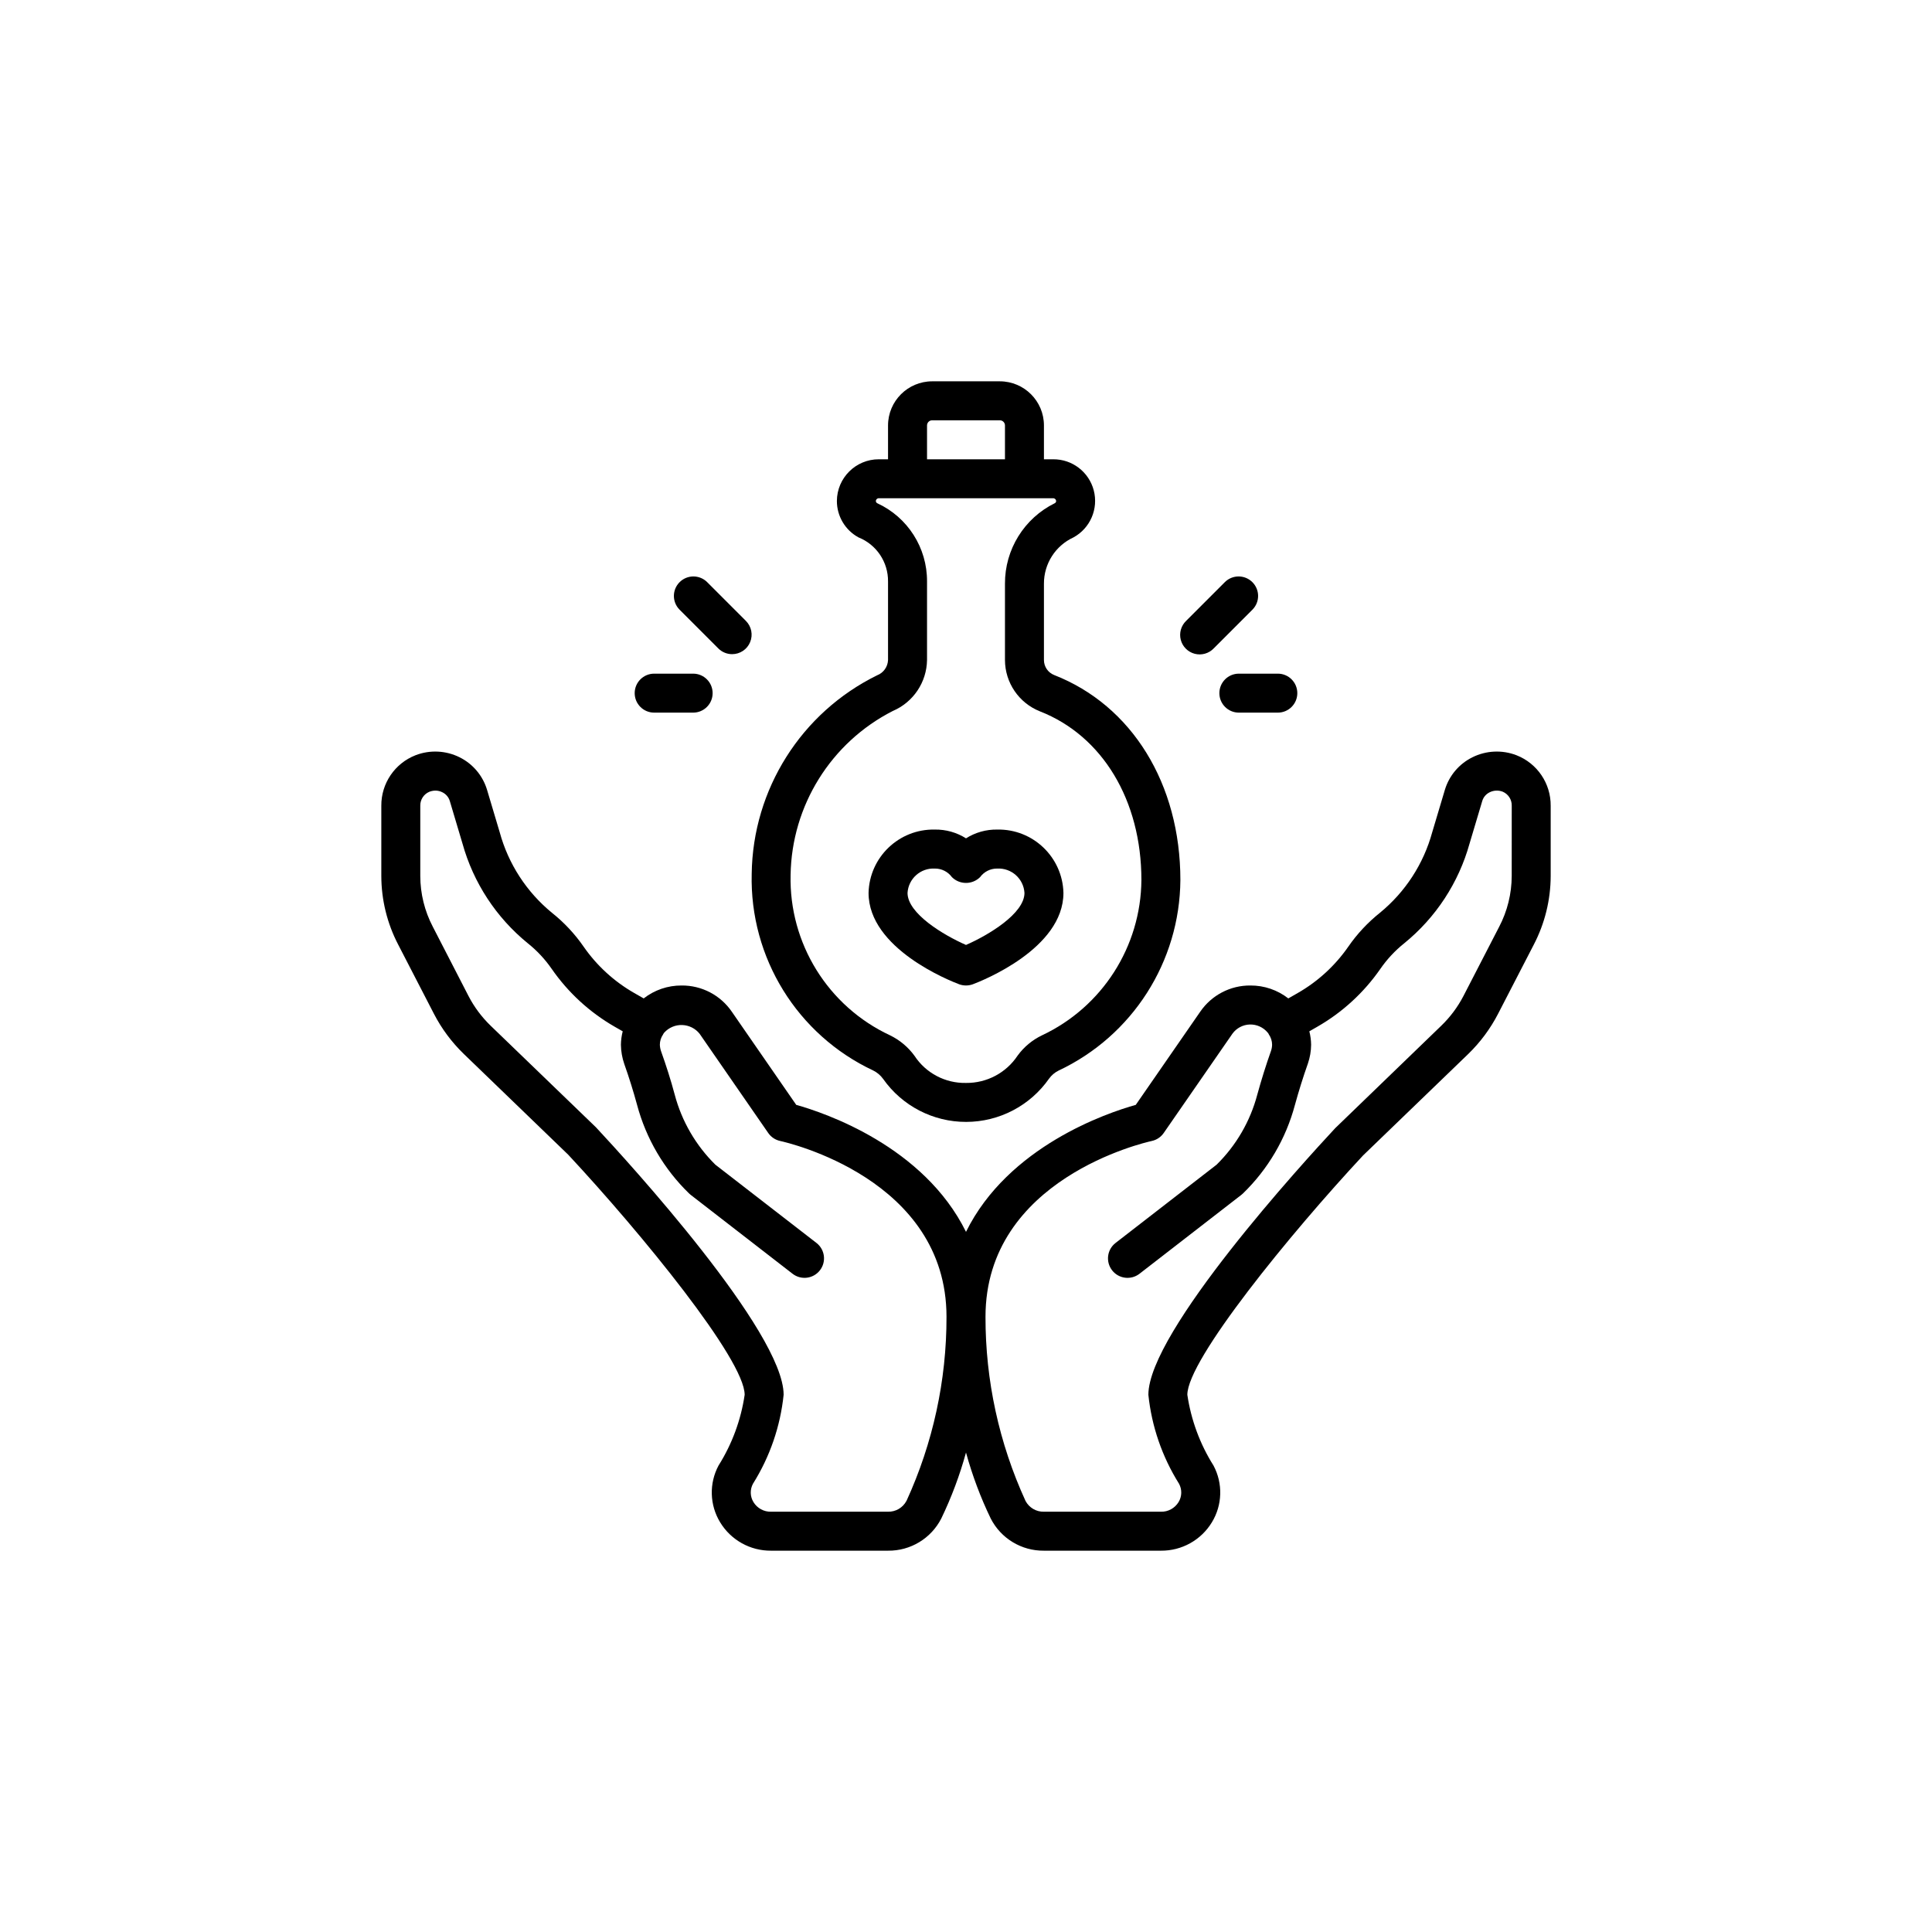
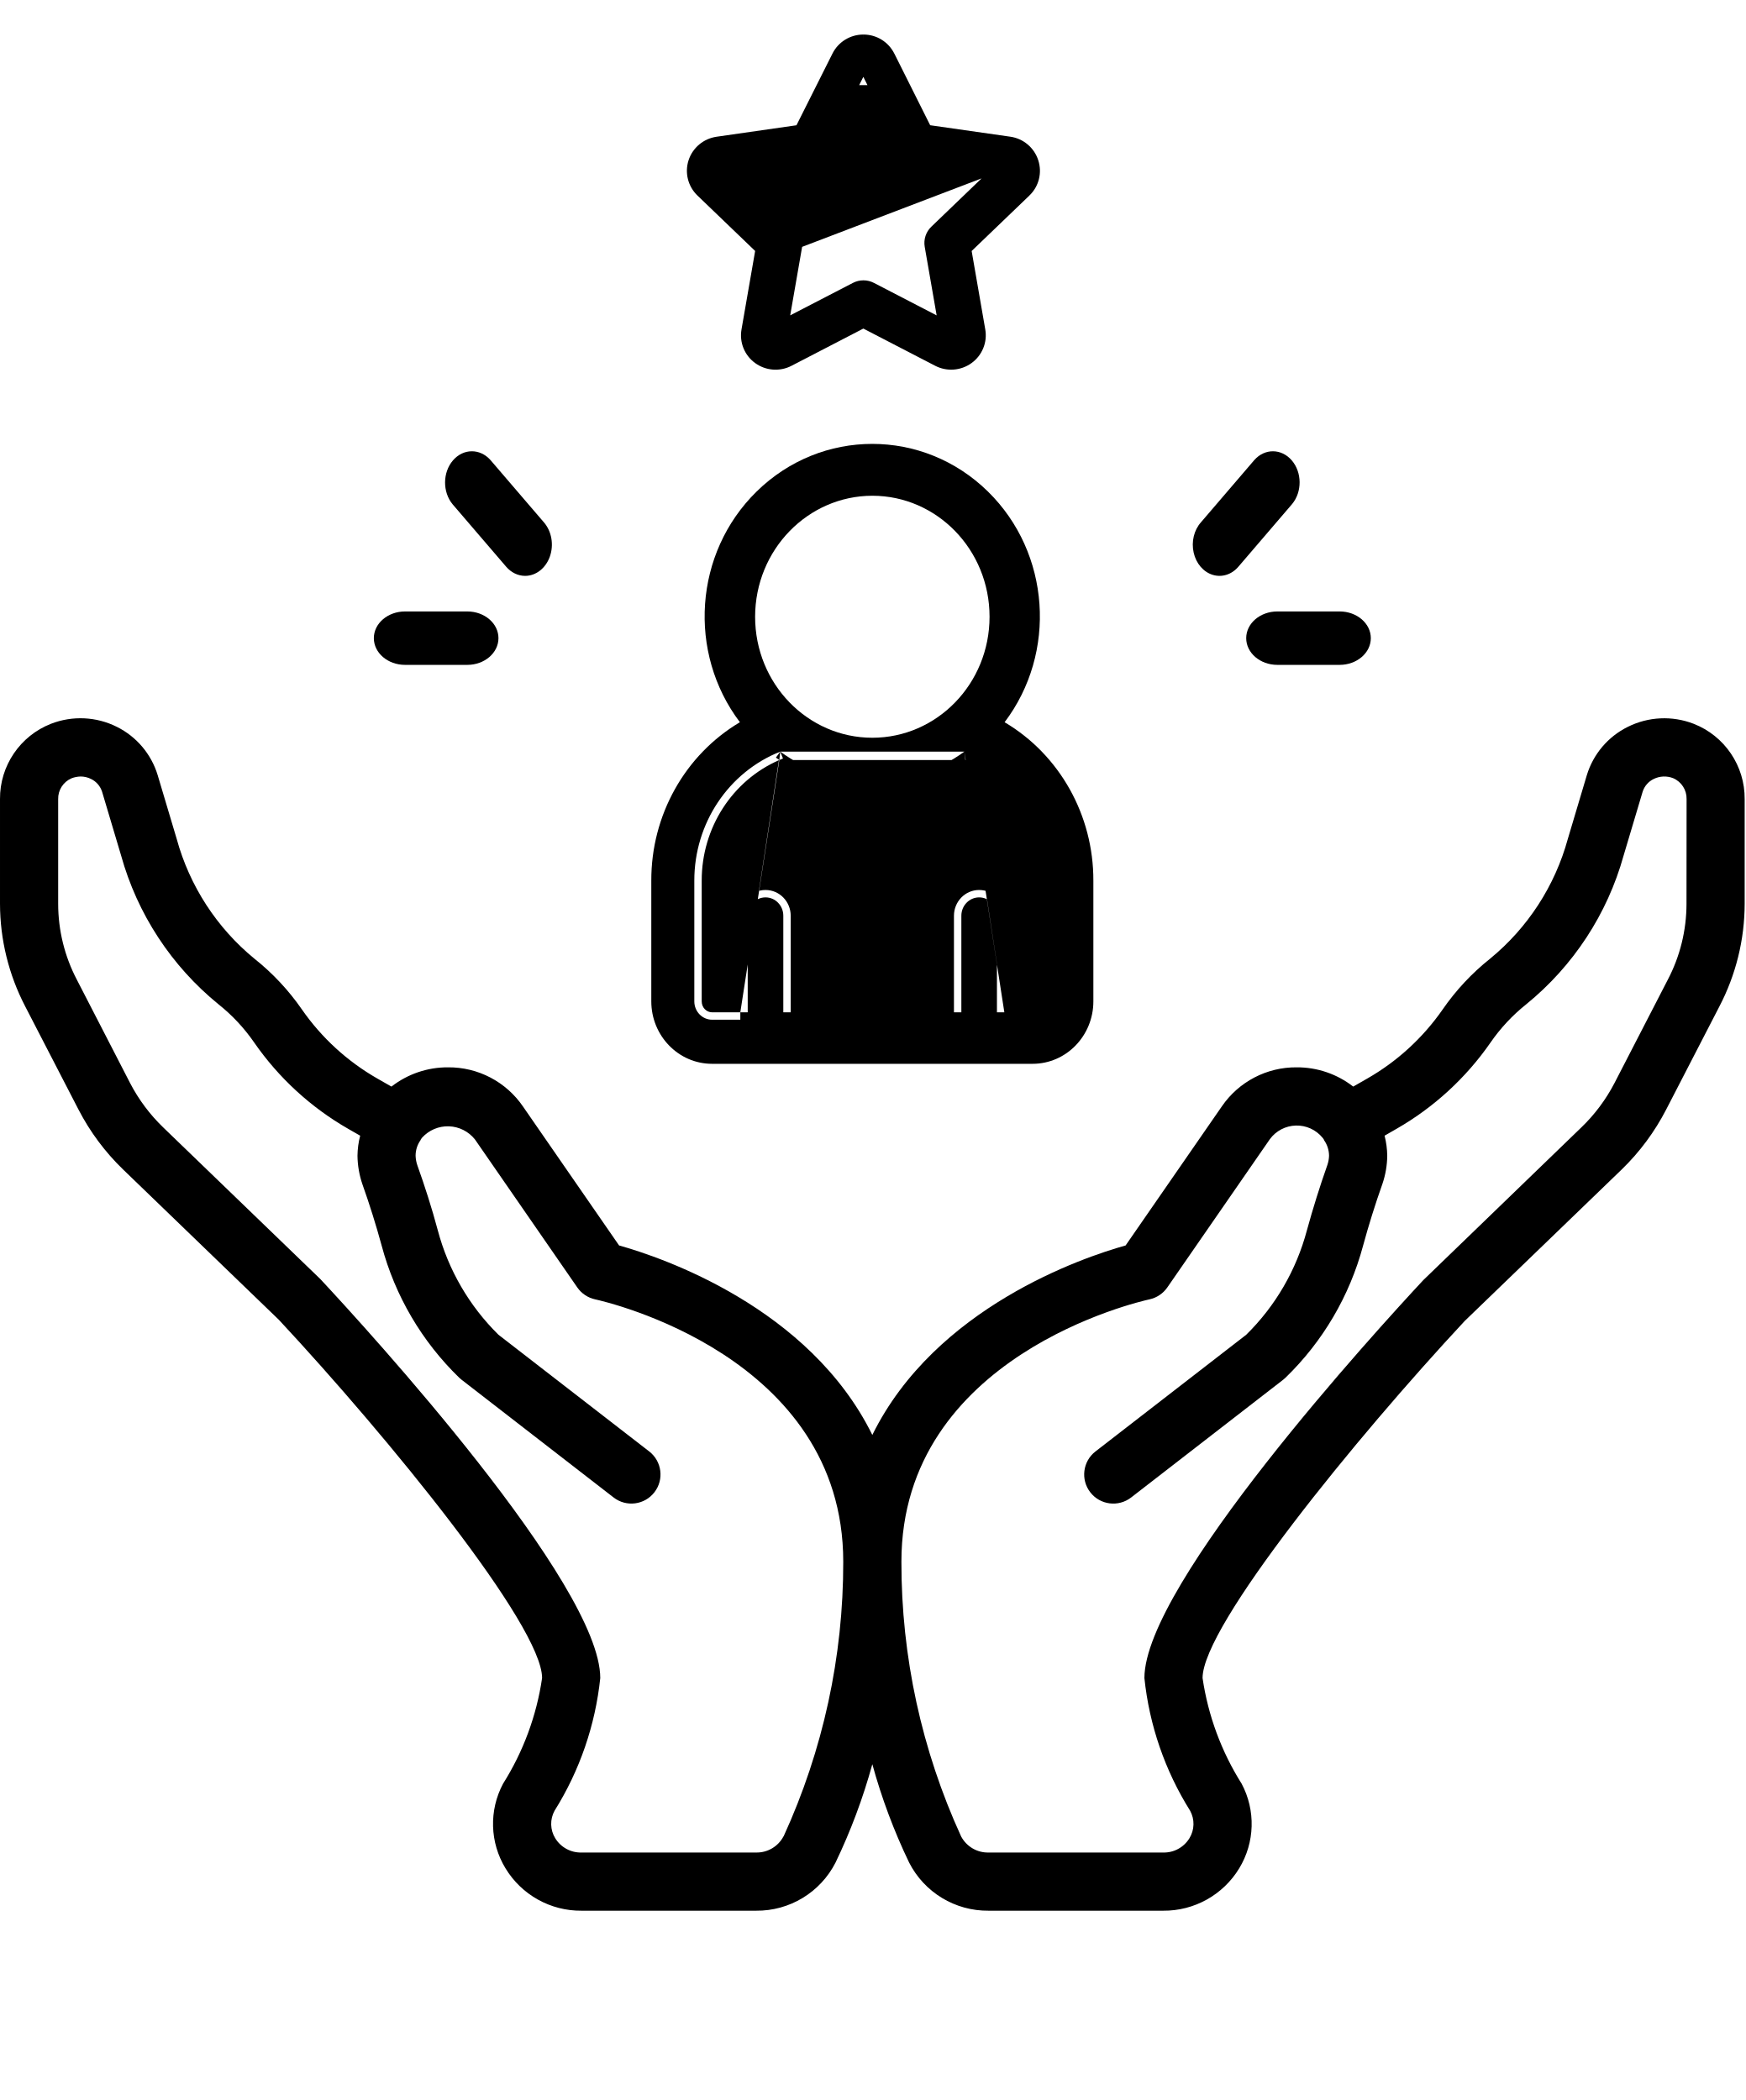
- <svg xmlns="http://www.w3.org/2000/svg" width="76" height="76" viewBox="0 0 76 76" fill="none">
-   <rect width="76" height="76" />
-   <g clip-path="url(#clip0_28897_2114)">
-     <path d="M34.167 35.125C34.167 37.318 37.366 38.581 37.731 38.719C37.904 38.782 38.094 38.782 38.268 38.719C38.634 38.581 41.833 37.318 41.833 35.125C41.799 33.718 40.634 32.604 39.227 32.633C38.793 32.626 38.367 32.746 38 32.978C37.634 32.746 37.207 32.626 36.773 32.633C35.366 32.604 34.201 33.718 34.167 35.125ZM36.773 34.167C37.039 34.164 37.289 34.29 37.446 34.504C37.752 34.808 38.247 34.808 38.554 34.504C38.711 34.29 38.961 34.164 39.227 34.167C39.787 34.138 40.266 34.565 40.3 35.125C40.3 35.934 38.892 36.781 38 37.172C37.109 36.781 35.7 35.934 35.7 35.125C35.734 34.565 36.213 34.138 36.773 34.167Z" fill="black" />
-     <path d="M59.654 29.709C59.089 29.491 58.459 29.521 57.918 29.791C57.398 30.049 57.007 30.51 56.839 31.066L56.338 32.745C55.998 33.985 55.281 35.088 54.287 35.903C53.806 36.287 53.383 36.739 53.034 37.246C52.516 37.99 51.841 38.609 51.055 39.06L50.679 39.275C50.253 38.943 49.728 38.764 49.188 38.767C48.401 38.76 47.662 39.146 47.216 39.795L44.678 43.463C43.554 43.776 39.66 45.093 38 48.458C36.34 45.093 32.447 43.776 31.322 43.463L28.792 39.804C28.347 39.149 27.604 38.76 26.812 38.767C26.272 38.764 25.747 38.943 25.321 39.275L24.952 39.064C24.16 38.612 23.479 37.989 22.959 37.24C22.61 36.736 22.189 36.285 21.709 35.904C20.715 35.089 19.998 33.985 19.659 32.745L19.158 31.066C18.99 30.511 18.601 30.05 18.082 29.791C17.541 29.521 16.91 29.491 16.346 29.709C15.529 30.029 14.994 30.818 15 31.695V34.455C15.001 35.397 15.229 36.325 15.665 37.161L17.07 39.881C17.373 40.467 17.769 40.999 18.243 41.458L22.352 45.423C25.234 48.515 29.293 53.487 29.293 54.867C29.148 55.857 28.797 56.806 28.264 57.653C27.89 58.355 27.914 59.203 28.328 59.883C28.752 60.583 29.515 61.008 30.333 61H34.933C35.816 61.01 36.629 60.518 37.029 59.731C37.431 58.898 37.755 58.03 38 57.139C38.245 58.03 38.569 58.898 38.971 59.731C39.371 60.518 40.184 61.01 41.066 61H45.667C46.486 61.008 47.248 60.584 47.673 59.883C48.087 59.203 48.111 58.355 47.737 57.653C47.204 56.806 46.853 55.857 46.707 54.867C46.707 53.487 50.766 48.515 53.62 45.452L57.76 41.458C58.233 40.999 58.628 40.466 58.93 39.881L60.331 37.168C60.768 36.331 60.998 35.402 61 34.458V31.698C61.008 30.82 60.472 30.029 59.654 29.709ZM35.657 59.042C35.516 59.309 35.236 59.474 34.933 59.467H30.333C30.052 59.475 29.787 59.331 29.64 59.09C29.504 58.87 29.497 58.593 29.621 58.365C30.285 57.306 30.697 56.11 30.826 54.867C30.826 52.391 24.701 45.694 23.446 44.348L19.306 40.354C18.951 40.012 18.654 39.615 18.428 39.177L17.026 36.456C16.703 35.839 16.534 35.154 16.533 34.458V31.698C16.527 31.461 16.666 31.243 16.884 31.149C16.96 31.118 17.042 31.102 17.125 31.1C17.22 31.1 17.314 31.122 17.399 31.165C17.539 31.232 17.645 31.354 17.692 31.503L18.192 33.18C18.621 34.724 19.52 36.096 20.763 37.107C21.123 37.394 21.439 37.733 21.701 38.111C22.349 39.046 23.197 39.825 24.184 40.391L24.496 40.569C24.451 40.742 24.428 40.919 24.425 41.098C24.429 41.355 24.473 41.61 24.557 41.853C24.741 42.371 24.917 42.931 25.062 43.467C25.416 44.79 26.122 45.993 27.106 46.947C27.125 46.967 27.146 46.985 27.169 47.002L31.178 50.107C31.513 50.366 31.995 50.305 32.254 49.97C32.514 49.635 32.452 49.153 32.117 48.894L28.141 45.816C27.372 45.058 26.82 44.108 26.543 43.065C26.39 42.489 26.198 41.893 26.006 41.357C25.977 41.274 25.96 41.186 25.957 41.098C25.957 40.952 26.002 40.81 26.085 40.691C26.091 40.681 26.092 40.671 26.099 40.662C26.104 40.653 26.121 40.635 26.13 40.62C26.31 40.422 26.569 40.312 26.837 40.322C27.105 40.331 27.356 40.457 27.522 40.667L30.221 44.57C30.332 44.73 30.5 44.842 30.69 44.883C30.959 44.942 37.233 46.37 37.233 51.8C37.237 54.3 36.7 56.77 35.659 59.042H35.657ZM59.467 34.458C59.465 35.155 59.296 35.842 58.972 36.46L57.57 39.177C57.343 39.615 57.046 40.012 56.691 40.354L52.526 44.377C51.299 45.694 45.174 52.391 45.174 54.867C45.303 56.11 45.716 57.306 46.379 58.365C46.504 58.593 46.496 58.87 46.361 59.09C46.213 59.331 45.949 59.475 45.667 59.467H41.066C40.764 59.475 40.483 59.31 40.341 59.042C39.3 56.77 38.763 54.3 38.767 51.8C38.767 46.37 45.041 44.942 45.309 44.883C45.499 44.842 45.666 44.73 45.777 44.57L48.483 40.66C48.643 40.441 48.895 40.309 49.166 40.301C49.437 40.294 49.696 40.412 49.869 40.621C49.878 40.636 49.891 40.648 49.9 40.663C49.909 40.677 49.907 40.682 49.913 40.691C49.996 40.811 50.041 40.953 50.041 41.098C50.039 41.181 50.025 41.262 49.998 41.34C49.802 41.893 49.615 42.49 49.456 43.069C49.179 44.111 48.627 45.06 47.858 45.816L43.883 48.895C43.548 49.154 43.487 49.636 43.747 49.971C44.007 50.306 44.489 50.366 44.824 50.107L48.833 47.002C48.855 46.985 48.876 46.967 48.896 46.947C49.879 45.994 50.585 44.792 50.938 43.469C51.085 42.933 51.26 42.371 51.45 41.835C51.531 41.597 51.574 41.349 51.576 41.098C51.574 40.919 51.55 40.742 51.506 40.569L51.825 40.386C52.807 39.822 53.651 39.047 54.297 38.117C54.56 37.736 54.877 37.395 55.239 37.106C56.482 36.096 57.38 34.725 57.809 33.182L58.31 31.503C58.356 31.354 58.462 31.232 58.602 31.165C58.764 31.086 58.951 31.079 59.117 31.145C59.335 31.24 59.474 31.457 59.468 31.695L59.467 34.458Z" fill="black" />
-     <path d="M34.503 26.565C31.52 28.031 29.613 31.049 29.57 34.373C29.488 37.673 31.363 40.709 34.351 42.111C34.506 42.188 34.641 42.303 34.742 42.444C35.49 43.506 36.709 44.136 38.008 44.133C39.307 44.131 40.524 43.495 41.268 42.43C41.364 42.297 41.492 42.188 41.64 42.115C44.548 40.746 46.411 37.83 46.433 34.617C46.433 30.838 44.529 27.749 41.463 26.552C41.223 26.455 41.066 26.222 41.066 25.963V22.961C41.063 22.179 41.517 21.467 42.228 21.14C42.887 20.779 43.215 20.017 43.026 19.291C42.836 18.564 42.177 18.06 41.426 18.067H41.066V16.736C41.066 15.778 40.289 15.001 39.33 15H36.67C35.711 15.001 34.934 15.778 34.933 16.736V18.067H34.574C33.665 18.064 32.925 18.799 32.921 19.708C32.921 20.305 33.247 20.855 33.772 21.14C34.48 21.423 34.941 22.112 34.933 22.874V25.963C34.923 26.232 34.754 26.468 34.503 26.565ZM36.467 16.736C36.467 16.624 36.557 16.533 36.67 16.533H39.33C39.442 16.533 39.533 16.624 39.533 16.736V18.067H36.467V16.736ZM34.506 19.794C34.474 19.777 34.454 19.743 34.454 19.707C34.458 19.644 34.511 19.596 34.574 19.6H41.426C41.489 19.597 41.542 19.645 41.546 19.708C41.546 19.744 41.526 19.777 41.494 19.794C40.288 20.388 39.527 21.617 39.533 22.961V25.963C39.535 26.853 40.079 27.652 40.906 27.982C43.367 28.943 44.9 31.483 44.9 34.617C44.88 37.238 43.357 39.616 40.984 40.73C40.607 40.911 40.28 41.183 40.033 41.521C39.583 42.203 38.817 42.609 38 42.6C37.186 42.617 36.421 42.214 35.975 41.534C35.725 41.189 35.393 40.912 35.01 40.726C32.57 39.586 31.036 37.11 31.1 34.418C31.142 31.689 32.689 29.207 35.12 27.968C35.926 27.625 36.454 26.839 36.467 25.963V22.874C36.475 21.552 35.708 20.346 34.506 19.794Z" fill="black" />
-     <path d="M48.191 22.891L46.658 24.425C46.459 24.617 46.379 24.902 46.449 25.17C46.519 25.439 46.729 25.648 46.997 25.718C47.265 25.788 47.55 25.708 47.742 25.509L49.275 23.975C49.566 23.675 49.562 23.197 49.266 22.901C48.97 22.605 48.492 22.601 48.191 22.891Z" fill="black" />
-     <path d="M47.967 27.267C47.967 27.69 48.31 28.033 48.733 28.033H50.267C50.69 28.033 51.033 27.69 51.033 27.267C51.033 26.843 50.69 26.5 50.267 26.5H48.733C48.31 26.5 47.967 26.843 47.967 27.267Z" fill="black" />
-     <path d="M28.8 25.733C29.11 25.733 29.39 25.547 29.508 25.26C29.627 24.974 29.561 24.644 29.342 24.425L27.809 22.891C27.508 22.601 27.03 22.605 26.734 22.901C26.438 23.197 26.434 23.675 26.725 23.975L28.258 25.509C28.402 25.653 28.597 25.733 28.8 25.733Z" fill="black" />
-     <path d="M24.967 27.267C24.967 27.69 25.31 28.033 25.733 28.033H27.267C27.69 28.033 28.033 27.69 28.033 27.267C28.033 26.843 27.69 26.5 27.267 26.5H25.733C25.31 26.5 24.967 26.843 24.967 27.267Z" fill="black" />
-   </g>
-   <defs>
-     <clipPath id="clip0_28897_2114">
-       <rect width="46" height="46" fill="black" transform="translate(15 15)" />
-     </clipPath>
-   </defs>
+ <svg xmlns="http://www.w3.org/2000/svg" viewBox="0 0 59 71" fill="black">
+   <path fill="black" d="M29.183 1.168C28.74 1.167 28.334 1.416 28.137 1.812C28.137 1.812 28.137 1.812 28.137 1.812L26.921 4.235L24.22 4.623L24.22 4.623C23.779 4.687 23.412 4.994 23.274 5.417C23.137 5.84 23.253 6.303 23.575 6.612L25.524 8.485L25.064 11.132C25.064 11.133 25.064 11.133 25.064 11.133C24.985 11.57 25.163 12.013 25.523 12.274C25.882 12.536 26.36 12.572 26.754 12.367L29.181 11.109L31.61 12.367L31.61 12.367C32.004 12.571 32.481 12.535 32.84 12.274C33.199 12.014 33.379 11.572 33.302 11.136L32.842 8.486L34.79 6.615C34.79 6.615 34.79 6.615 34.79 6.614C35.115 6.306 35.232 5.839 35.092 5.414C34.955 4.991 34.587 4.683 34.146 4.621C34.145 4.621 34.145 4.621 34.145 4.621L31.44 4.234L30.23 1.814C30.23 1.814 30.229 1.814 30.229 1.814C30.033 1.417 29.627 1.167 29.183 1.168ZM29.183 1.168C29.183 1.168 29.183 1.168 29.184 1.168L29.183 1.418L29.183 1.168C29.183 1.168 29.183 1.168 29.183 1.168ZM33.178 6.031L30.818 5.692C30.818 5.692 30.818 5.692 30.818 5.692C30.568 5.656 30.351 5.5 30.238 5.274C30.238 5.274 30.238 5.274 30.238 5.274L29.18 3.156L28.119 5.275C28.006 5.501 27.789 5.656 27.539 5.692L27.539 5.691L27.503 5.444L27.539 5.692L33.178 6.031ZM33.178 6.031L31.48 7.664C31.296 7.84 31.212 8.095 31.256 8.346L31.659 10.663L29.54 9.565L29.54 9.565C29.317 9.449 29.051 9.449 28.828 9.565C28.828 9.565 28.828 9.565 28.828 9.565L26.709 10.662L27.112 8.346C27.112 8.346 27.112 8.346 27.112 8.346C27.112 8.346 27.112 8.346 27.112 8.346L33.178 6.031ZM25.186 6.031L24.958 5.811L24.644 5.857L24.873 6.076L25.186 6.031ZM29.041 2.877L29.181 2.598L29.32 2.877L29.041 2.877Z" stroke="url(#paint1_linear_59_9547)" stroke-width="0.5" />
+   <path fill="black" d="M25.023 34.226V34.476H24.069C23.737 34.476 23.468 34.199 23.468 33.856V29.776C23.465 27.841 24.621 26.106 26.373 25.412M25.023 34.226H25.273V30.96C25.273 30.618 25.542 30.34 25.875 30.34C26.207 30.34 26.476 30.618 26.476 30.96V34.226H26.726M25.023 34.226H24.069C23.882 34.226 23.718 34.068 23.718 33.856L23.718 29.776L23.718 29.775C23.715 27.986 24.757 26.382 26.341 25.696M25.023 34.226V30.96C25.023 30.487 25.397 30.09 25.875 30.09C26.352 30.09 26.726 30.487 26.726 30.96V34.226M26.726 34.226V34.476H32.244V34.226M26.726 34.226H32.244M32.244 34.226H32.494V30.96C32.494 30.618 32.763 30.34 33.095 30.34C33.428 30.34 33.697 30.618 33.697 30.96V34.226H33.947M32.244 34.226V30.96C32.244 30.487 32.618 30.09 33.095 30.09C33.573 30.09 33.947 30.487 33.947 30.96V34.226M33.947 34.226V34.476H34.901C35.233 34.476 35.502 34.199 35.502 33.856V29.776C35.505 27.841 34.349 26.106 32.596 25.412M33.947 34.226H34.901C35.088 34.226 35.252 34.068 35.252 33.856V29.776V29.775C35.255 27.986 34.213 26.382 32.629 25.696M32.596 25.412C30.732 26.773 28.238 26.773 26.373 25.412M32.596 25.412L32.744 25.614C32.706 25.642 32.667 25.669 32.629 25.696M32.596 25.412L32.505 25.645C32.546 25.661 32.588 25.678 32.629 25.696M26.373 25.412L26.465 25.645C26.424 25.661 26.382 25.678 26.341 25.696M26.373 25.412L26.226 25.614C26.264 25.642 26.303 25.669 26.341 25.696M26.341 25.696C28.241 27.012 30.729 27.012 32.629 25.696M36.956 29.776C36.962 27.56 35.813 25.517 33.956 24.418C35.731 22.071 35.508 18.697 33.395 16.621C31.205 14.47 27.76 14.47 25.571 16.621C23.457 18.697 23.234 22.071 25.009 24.418C23.154 25.519 22.007 27.561 22.014 29.776V33.856C22.014 35.014 22.927 35.967 24.069 35.967H34.901C36.043 35.967 36.956 35.014 36.956 33.856L36.956 29.776L36.706 29.776H36.956V29.776ZM29.485 16.761C31.666 16.761 33.447 18.585 33.447 20.852C33.447 23.118 31.666 24.943 29.485 24.943C27.304 24.943 25.523 23.119 25.523 20.852C25.526 18.587 27.305 16.764 29.485 16.761Z" stroke="url(#paint3_linear_59_9547)" stroke-width="0.5" />
+   <path fill="black" d="M57.244 24.47C56.521 24.19 55.713 24.228 55.019 24.575C54.352 24.905 53.851 25.497 53.635 26.209L52.993 28.363C52.557 29.953 51.639 31.368 50.365 32.413C49.747 32.905 49.206 33.485 48.758 34.135C48.094 35.089 47.228 35.883 46.221 36.461L45.739 36.737C45.193 36.312 44.52 36.082 43.828 36.086C42.818 36.077 41.871 36.572 41.3 37.404L38.046 42.108C36.605 42.51 31.613 44.198 29.485 48.515C27.357 44.198 22.366 42.51 20.925 42.108L17.681 37.416C17.11 36.576 16.158 36.077 15.143 36.086C14.45 36.082 13.777 36.312 13.231 36.737L12.758 36.467C11.743 35.887 10.87 35.088 10.203 34.127C9.756 33.481 9.216 32.903 8.601 32.414C7.326 31.369 6.408 29.953 5.972 28.362L5.33 26.209C5.115 25.498 4.617 24.906 3.951 24.575C3.257 24.227 2.449 24.189 1.725 24.47C0.679 24.879 -0.008 25.892 6.32963e-05 27.016V30.556C0.002 31.764 0.294 32.954 0.852 34.026L2.654 37.515C3.042 38.266 3.55 38.949 4.158 39.537L9.426 44.622C13.12 48.588 18.323 54.964 18.323 56.734C18.137 58.004 17.687 59.221 17.003 60.307C16.524 61.208 16.555 62.295 17.086 63.167C17.63 64.065 18.607 64.61 19.657 64.6H25.554C26.686 64.612 27.727 63.982 28.241 62.973C28.755 61.904 29.171 60.791 29.485 59.647C29.799 60.791 30.215 61.904 30.729 62.973C31.243 63.982 32.284 64.612 33.416 64.6H39.314C40.363 64.61 41.341 64.066 41.886 63.167C42.416 62.295 42.447 61.208 41.968 60.307C41.284 59.221 40.834 58.004 40.647 56.734C40.647 54.964 45.85 48.588 49.509 44.66L54.817 39.537C55.423 38.949 55.929 38.265 56.316 37.515L58.112 34.035C58.673 32.962 58.968 31.77 58.97 30.56V27.02C58.98 25.894 58.293 24.879 57.244 24.47ZM26.481 62.089C26.301 62.431 25.941 62.642 25.554 62.633H19.657C19.296 62.643 18.956 62.459 18.767 62.15C18.593 61.867 18.584 61.512 18.744 61.22C19.594 59.862 20.122 58.328 20.289 56.734C20.289 53.558 12.437 44.97 10.827 43.244L5.52 38.121C5.065 37.683 4.684 37.173 4.394 36.612L2.597 33.122C2.183 32.331 1.967 31.452 1.966 30.56V27.02C1.958 26.715 2.136 26.437 2.415 26.315C2.513 26.276 2.618 26.256 2.724 26.253C2.846 26.253 2.966 26.281 3.076 26.336C3.255 26.422 3.391 26.579 3.451 26.77L4.092 28.921C4.642 30.901 5.794 32.661 7.388 33.957C7.85 34.325 8.255 34.759 8.59 35.245C9.421 36.444 10.508 37.443 11.774 38.168L12.174 38.397C12.116 38.619 12.086 38.846 12.083 39.075C12.087 39.404 12.144 39.732 12.251 40.043C12.488 40.708 12.713 41.426 12.9 42.113C13.353 43.811 14.258 45.353 15.519 46.577C15.544 46.602 15.571 46.625 15.6 46.647L20.74 50.629C21.169 50.962 21.787 50.883 22.119 50.453C22.452 50.024 22.373 49.406 21.944 49.073L16.847 45.126C15.861 44.154 15.153 42.936 14.798 41.598C14.601 40.859 14.356 40.094 14.11 39.408C14.072 39.301 14.051 39.188 14.047 39.075C14.047 38.888 14.104 38.706 14.211 38.553C14.219 38.541 14.22 38.528 14.228 38.517C14.236 38.504 14.256 38.482 14.268 38.462C14.5 38.208 14.831 38.068 15.174 38.08C15.518 38.092 15.839 38.254 16.053 38.523L19.513 43.528C19.655 43.733 19.87 43.877 20.114 43.93C20.459 44.005 28.502 45.837 28.502 52.801C28.507 56.006 27.819 59.174 26.485 62.089H26.481ZM57.004 30.56C57.003 31.454 56.786 32.335 56.37 33.127L54.573 36.612C54.282 37.173 53.902 37.683 53.446 38.121L48.107 43.281C46.534 44.97 38.681 53.558 38.681 56.734C38.847 58.328 39.376 59.862 40.226 61.22C40.386 61.512 40.377 61.867 40.203 62.15C40.014 62.459 39.675 62.643 39.314 62.633H33.416C33.028 62.643 32.668 62.432 32.486 62.089C31.152 59.174 30.463 56.006 30.468 52.801C30.468 45.837 38.511 44.005 38.855 43.93C39.098 43.877 39.313 43.733 39.455 43.528L42.923 38.513C43.129 38.233 43.452 38.064 43.8 38.054C44.147 38.044 44.479 38.195 44.7 38.463C44.712 38.483 44.729 38.498 44.741 38.517C44.752 38.536 44.749 38.542 44.757 38.554C44.864 38.707 44.921 38.889 44.922 39.076C44.919 39.181 44.9 39.286 44.866 39.386C44.615 40.095 44.375 40.861 44.172 41.603C43.816 42.94 43.109 44.157 42.123 45.127L37.026 49.074C36.597 49.407 36.519 50.026 36.853 50.455C37.185 50.884 37.803 50.962 38.233 50.629L43.373 46.647C43.401 46.625 43.428 46.602 43.453 46.577C44.713 45.355 45.618 43.813 46.072 42.117C46.259 41.429 46.484 40.708 46.728 40.021C46.831 39.716 46.886 39.397 46.889 39.075C46.886 38.846 46.856 38.619 46.799 38.397L47.208 38.162C48.467 37.439 49.549 36.445 50.377 35.252C50.714 34.763 51.121 34.327 51.585 33.956C53.178 32.661 54.33 30.902 54.879 28.923L55.521 26.77C55.581 26.579 55.717 26.422 55.897 26.336C56.103 26.235 56.343 26.226 56.556 26.311C56.836 26.433 57.014 26.712 57.007 27.016L57.004 30.56Z" />
+   <path fill="black" d="M42.397 15.553L40.592 17.659C40.357 17.924 40.263 18.315 40.346 18.683C40.428 19.052 40.675 19.339 40.99 19.435C41.306 19.532 41.642 19.422 41.868 19.148L43.673 17.042C44.016 16.629 44.011 15.972 43.663 15.566C43.314 15.16 42.752 15.154 42.397 15.553Z" />
+   <path fill="black" d="M42.122 21.576C42.122 22.074 42.593 22.479 43.175 22.479H45.281C45.862 22.479 46.334 22.074 46.334 21.576C46.334 21.077 45.862 20.673 45.281 20.673H43.175C42.593 20.673 42.122 21.077 42.122 21.576Z" />
+   <path fill="black" d="M17.749 19.47C18.115 19.47 18.445 19.212 18.585 18.818C18.725 18.423 18.648 17.969 18.389 17.666L16.578 15.554C16.223 15.154 15.658 15.159 15.309 15.567C14.959 15.975 14.955 16.633 15.297 17.048L17.108 19.16C17.278 19.358 17.509 19.47 17.749 19.47Z" />
+   <path fill="black" d="M12.636 21.576C12.636 22.074 13.108 22.479 13.69 22.479H15.796C16.377 22.479 16.848 22.074 16.848 21.576C16.848 21.077 16.377 20.673 15.796 20.673H13.69C13.108 20.673 12.636 21.077 12.636 21.576Z" />
</svg>
